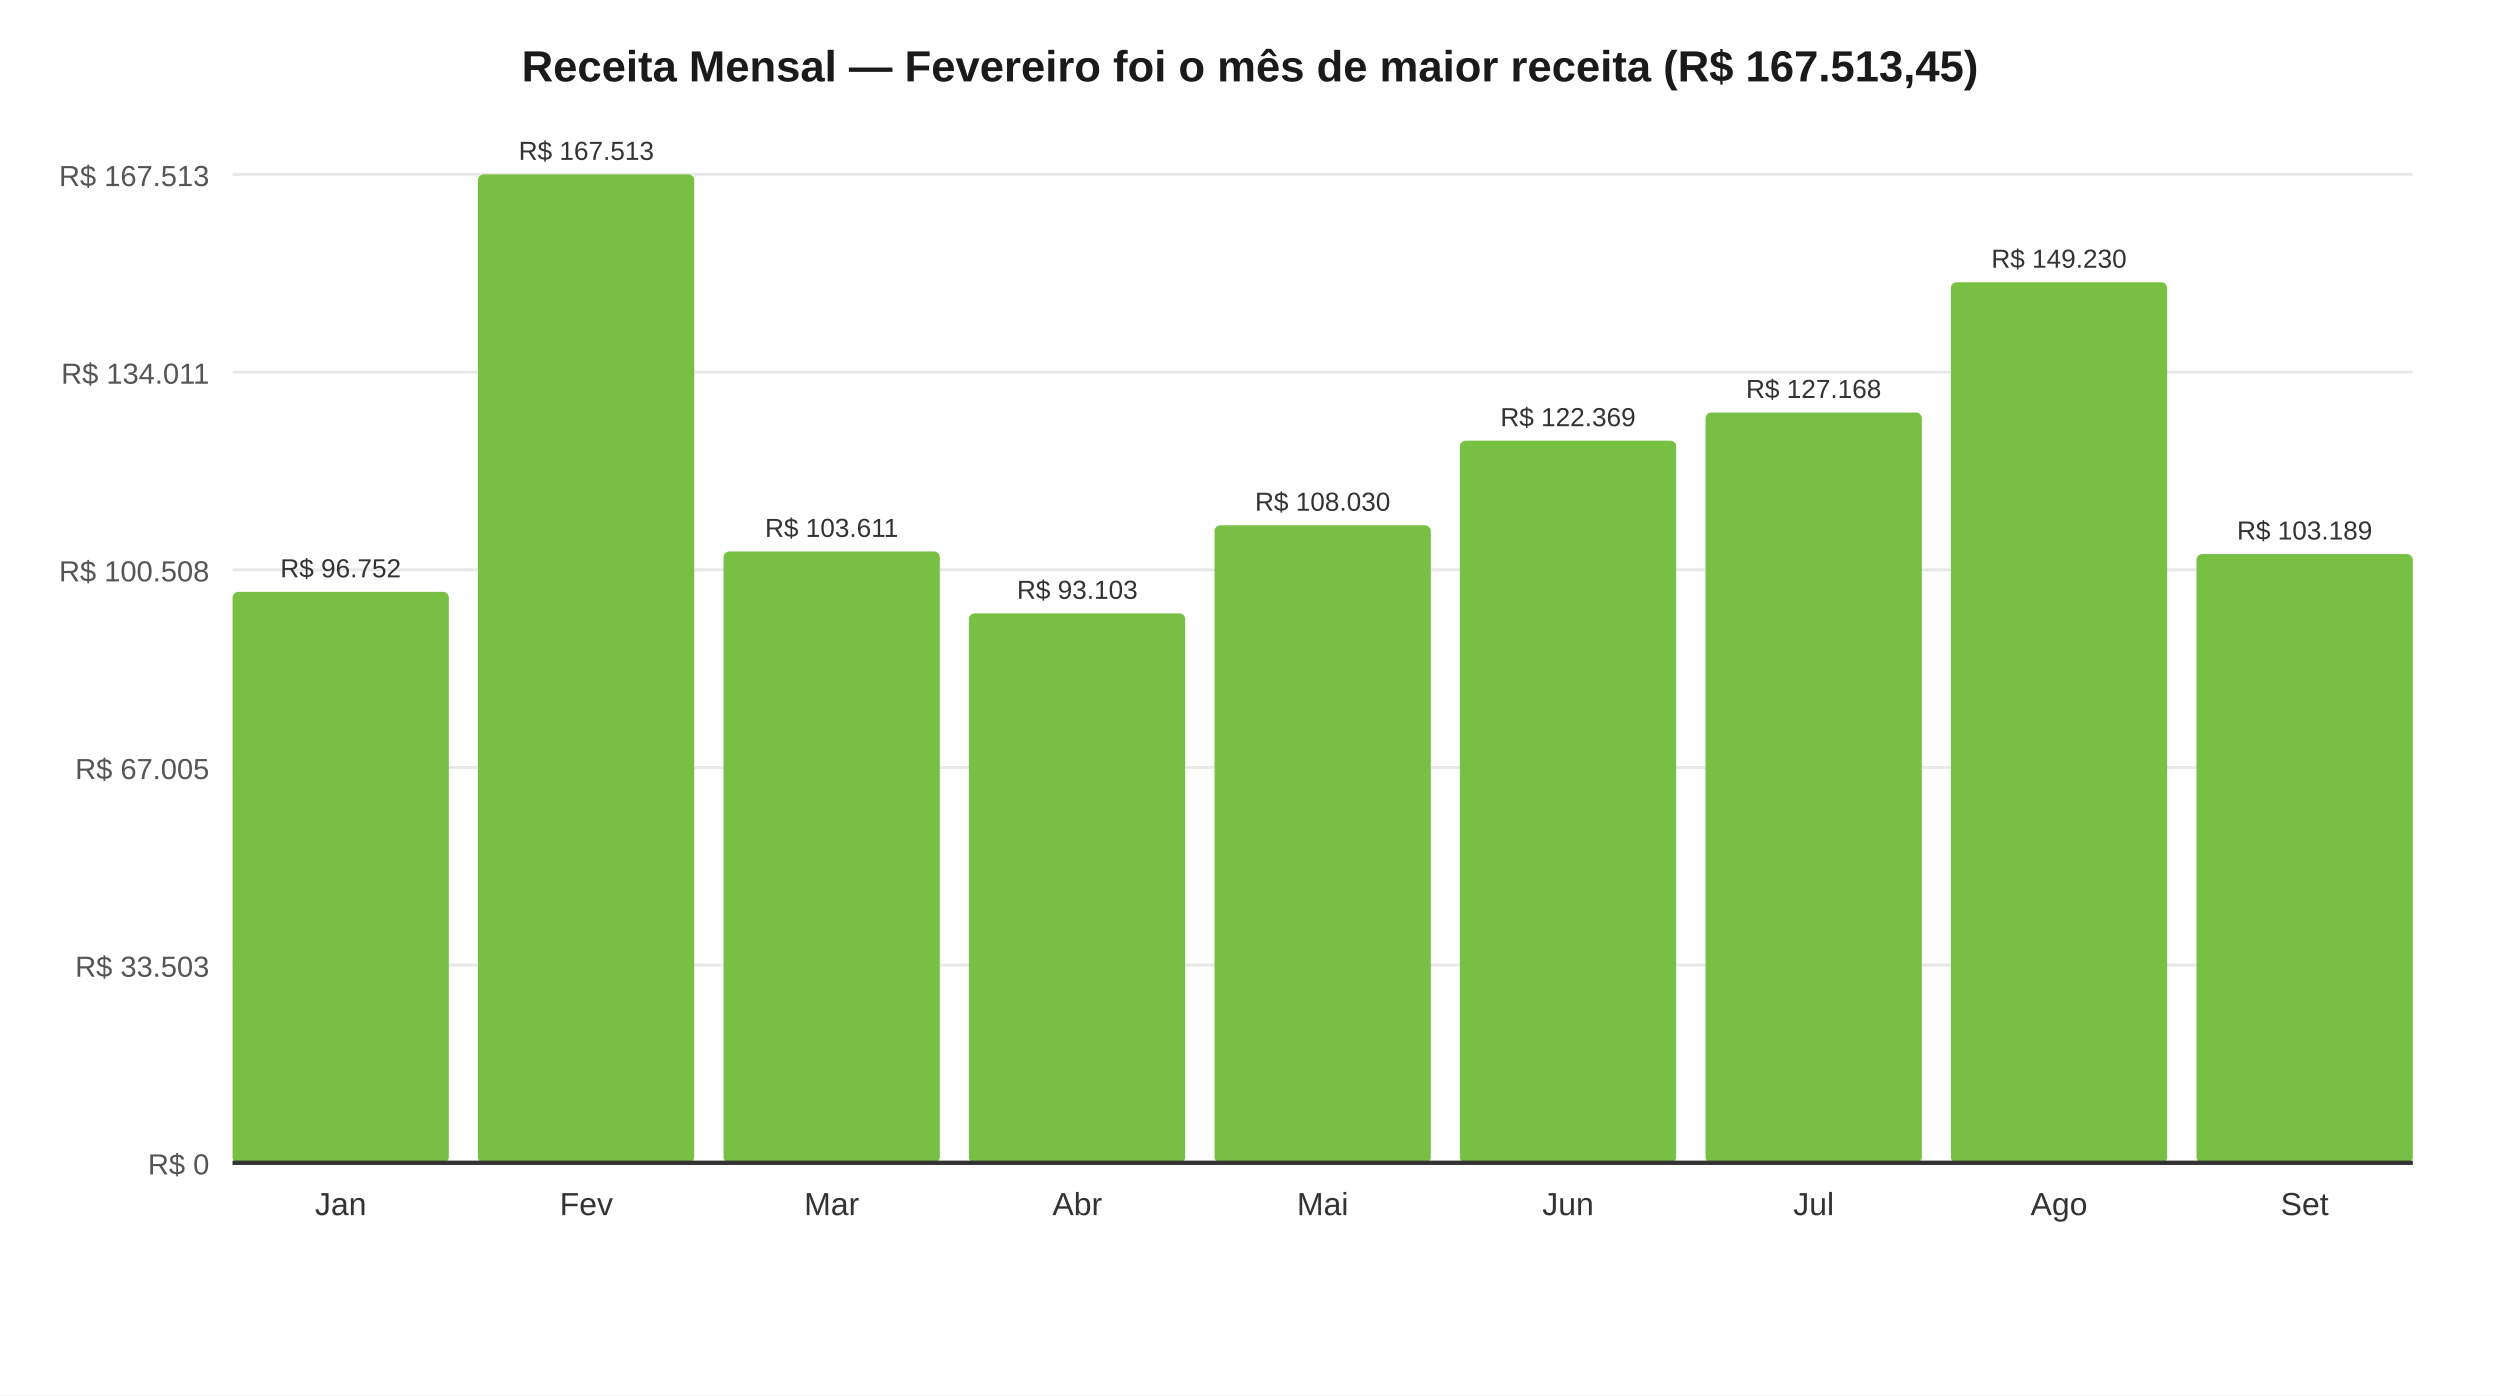
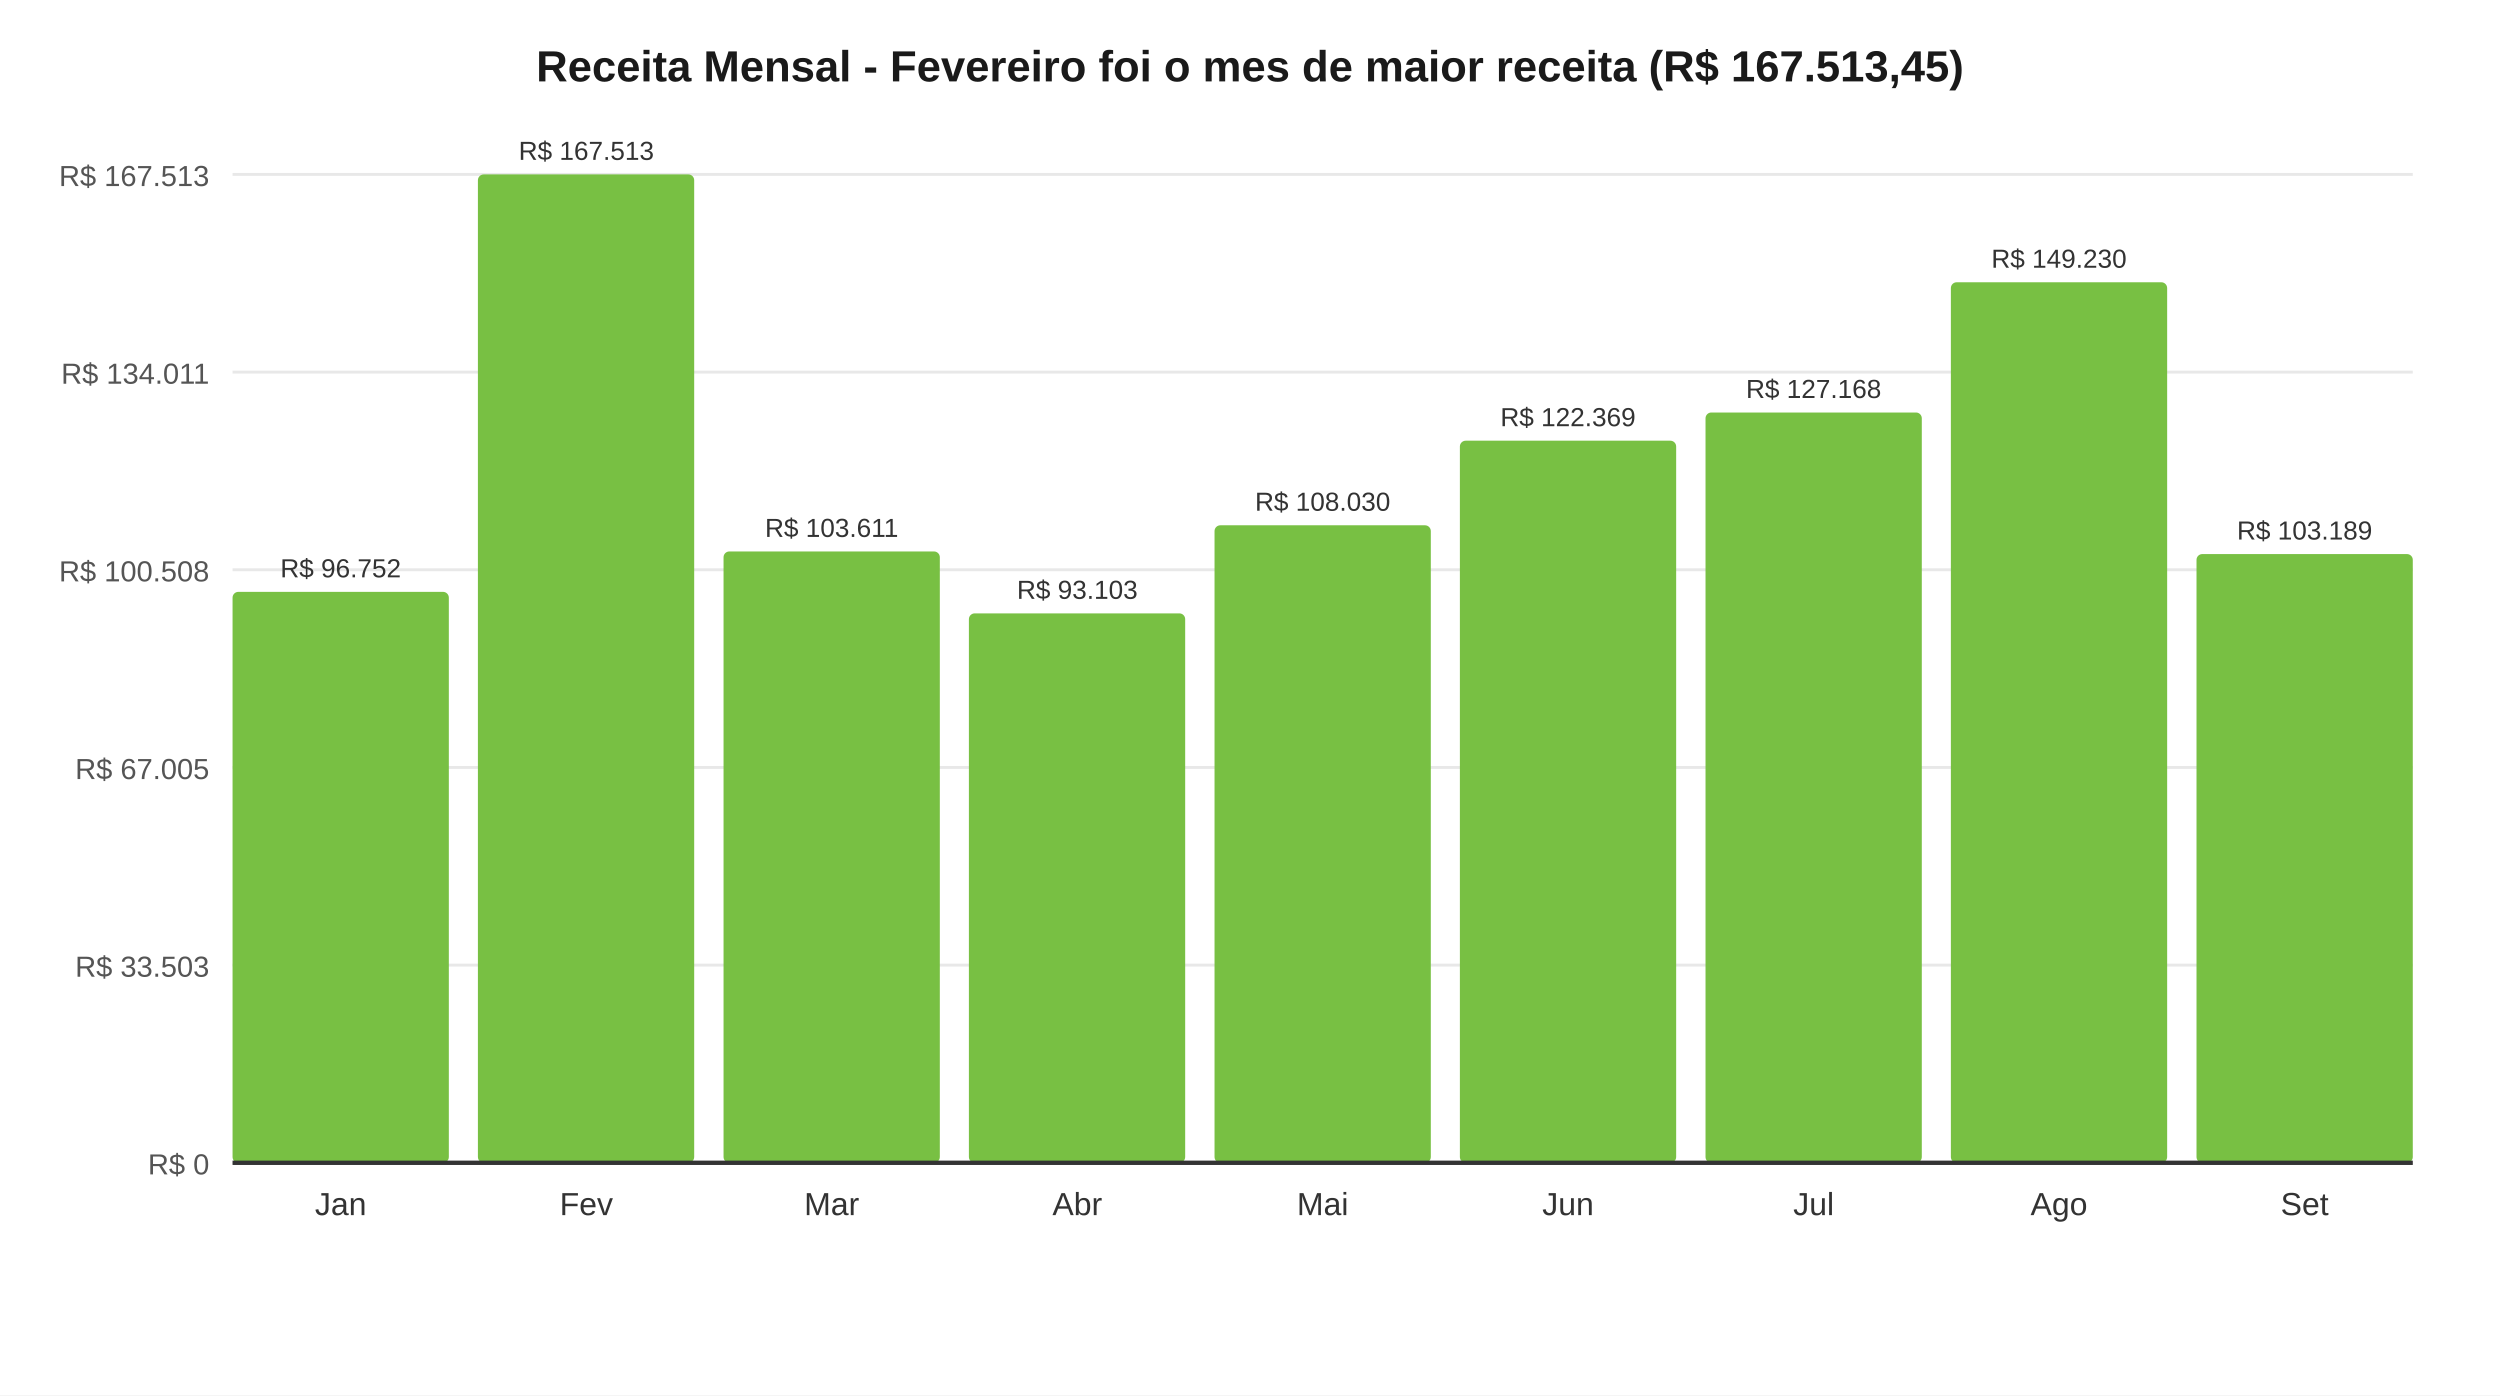
<svg xmlns="http://www.w3.org/2000/svg" width="860" height="480" viewBox="0 0 860 480">
  <rect width="860" height="480" fill="#FFFFFF" />
-   <text x="430.0" y="28" text-anchor="middle" font-family="Arial,Helvetica,sans-serif" font-size="15" font-weight="bold" fill="#1a1a1a">Receita Mensal — Fevereiro foi o mês de maior receita (R$ 167.513,45)</text>
+   <text x="430.0" y="28" text-anchor="middle" font-family="Arial,Helvetica,sans-serif" font-size="15" font-weight="bold" fill="#1a1a1a">Receita Mensal - Fevereiro foi o mes de maior receita (R$ 167.513,45)</text>
  <line x1="80" y1="400.0" x2="830" y2="400.0" stroke="#E8E8E8" stroke-width="1" />
  <text x="72" y="404.0" text-anchor="end" font-family="Arial,Helvetica,sans-serif" font-size="10" fill="#555">R$ 0</text>
  <line x1="80" y1="332.0" x2="830" y2="332.0" stroke="#E8E8E8" stroke-width="1" />
  <text x="72" y="336.0" text-anchor="end" font-family="Arial,Helvetica,sans-serif" font-size="10" fill="#555">R$ 33.503</text>
  <line x1="80" y1="264.0" x2="830" y2="264.0" stroke="#E8E8E8" stroke-width="1" />
  <text x="72" y="268.0" text-anchor="end" font-family="Arial,Helvetica,sans-serif" font-size="10" fill="#555">R$ 67.005</text>
  <line x1="80" y1="196.0" x2="830" y2="196.0" stroke="#E8E8E8" stroke-width="1" />
  <text x="72" y="200.0" text-anchor="end" font-family="Arial,Helvetica,sans-serif" font-size="10" fill="#555">R$ 100.508</text>
  <line x1="80" y1="128.0" x2="830" y2="128.0" stroke="#E8E8E8" stroke-width="1" />
  <text x="72" y="132.0" text-anchor="end" font-family="Arial,Helvetica,sans-serif" font-size="10" fill="#555">R$ 134.011</text>
  <line x1="80" y1="60.0" x2="830" y2="60.0" stroke="#E8E8E8" stroke-width="1" />
  <text x="72" y="64.0" text-anchor="end" font-family="Arial,Helvetica,sans-serif" font-size="10" fill="#555">R$ 167.513</text>
  <rect x="80.0" y="203.6" width="74.4" height="196.4" fill="#78C043" rx="2" ry="2" />
  <text x="117.2" y="198.6" text-anchor="middle" font-family="Arial,Helvetica,sans-serif" font-size="9" fill="#333">R$ 96.752</text>
  <text x="117.2" y="418" text-anchor="middle" font-family="Arial,Helvetica,sans-serif" font-size="11" fill="#333">Jan</text>
  <rect x="164.4" y="60.0" width="74.4" height="340.0" fill="#78C043" rx="2" ry="2" />
  <text x="201.7" y="55.0" text-anchor="middle" font-family="Arial,Helvetica,sans-serif" font-size="9" fill="#333">R$ 167.513</text>
  <text x="201.7" y="418" text-anchor="middle" font-family="Arial,Helvetica,sans-serif" font-size="11" fill="#333">Fev</text>
  <rect x="248.9" y="189.7" width="74.4" height="210.3" fill="#78C043" rx="2" ry="2" />
  <text x="286.1" y="184.7" text-anchor="middle" font-family="Arial,Helvetica,sans-serif" font-size="9" fill="#333">R$ 103.611</text>
  <text x="286.1" y="418" text-anchor="middle" font-family="Arial,Helvetica,sans-serif" font-size="11" fill="#333">Mar</text>
  <rect x="333.3" y="211.0" width="74.4" height="189.0" fill="#78C043" rx="2" ry="2" />
  <text x="370.6" y="206.0" text-anchor="middle" font-family="Arial,Helvetica,sans-serif" font-size="9" fill="#333">R$ 93.103</text>
  <text x="370.6" y="418" text-anchor="middle" font-family="Arial,Helvetica,sans-serif" font-size="11" fill="#333">Abr</text>
  <rect x="417.8" y="180.7" width="74.4" height="219.3" fill="#78C043" rx="2" ry="2" />
  <text x="455.0" y="175.7" text-anchor="middle" font-family="Arial,Helvetica,sans-serif" font-size="9" fill="#333">R$ 108.030</text>
  <text x="455.0" y="418" text-anchor="middle" font-family="Arial,Helvetica,sans-serif" font-size="11" fill="#333">Mai</text>
  <rect x="502.2" y="151.6" width="74.4" height="248.4" fill="#78C043" rx="2" ry="2" />
  <text x="539.4" y="146.6" text-anchor="middle" font-family="Arial,Helvetica,sans-serif" font-size="9" fill="#333">R$ 122.369</text>
  <text x="539.4" y="418" text-anchor="middle" font-family="Arial,Helvetica,sans-serif" font-size="11" fill="#333">Jun</text>
  <rect x="586.7" y="141.9" width="74.4" height="258.1" fill="#78C043" rx="2" ry="2" />
  <text x="623.9" y="136.9" text-anchor="middle" font-family="Arial,Helvetica,sans-serif" font-size="9" fill="#333">R$ 127.168</text>
  <text x="623.9" y="418" text-anchor="middle" font-family="Arial,Helvetica,sans-serif" font-size="11" fill="#333">Jul</text>
  <rect x="671.1" y="97.1" width="74.4" height="302.9" fill="#78C043" rx="2" ry="2" />
  <text x="708.3" y="92.1" text-anchor="middle" font-family="Arial,Helvetica,sans-serif" font-size="9" fill="#333">R$ 149.230</text>
  <text x="708.3" y="418" text-anchor="middle" font-family="Arial,Helvetica,sans-serif" font-size="11" fill="#333">Ago</text>
  <rect x="755.6" y="190.6" width="74.4" height="209.4" fill="#78C043" rx="2" ry="2" />
  <text x="792.8" y="185.6" text-anchor="middle" font-family="Arial,Helvetica,sans-serif" font-size="9" fill="#333">R$ 103.189</text>
  <text x="792.8" y="418" text-anchor="middle" font-family="Arial,Helvetica,sans-serif" font-size="11" fill="#333">Set</text>
  <line x1="80" y1="400" x2="830" y2="400" stroke="#333" stroke-width="1.5" />
</svg>
